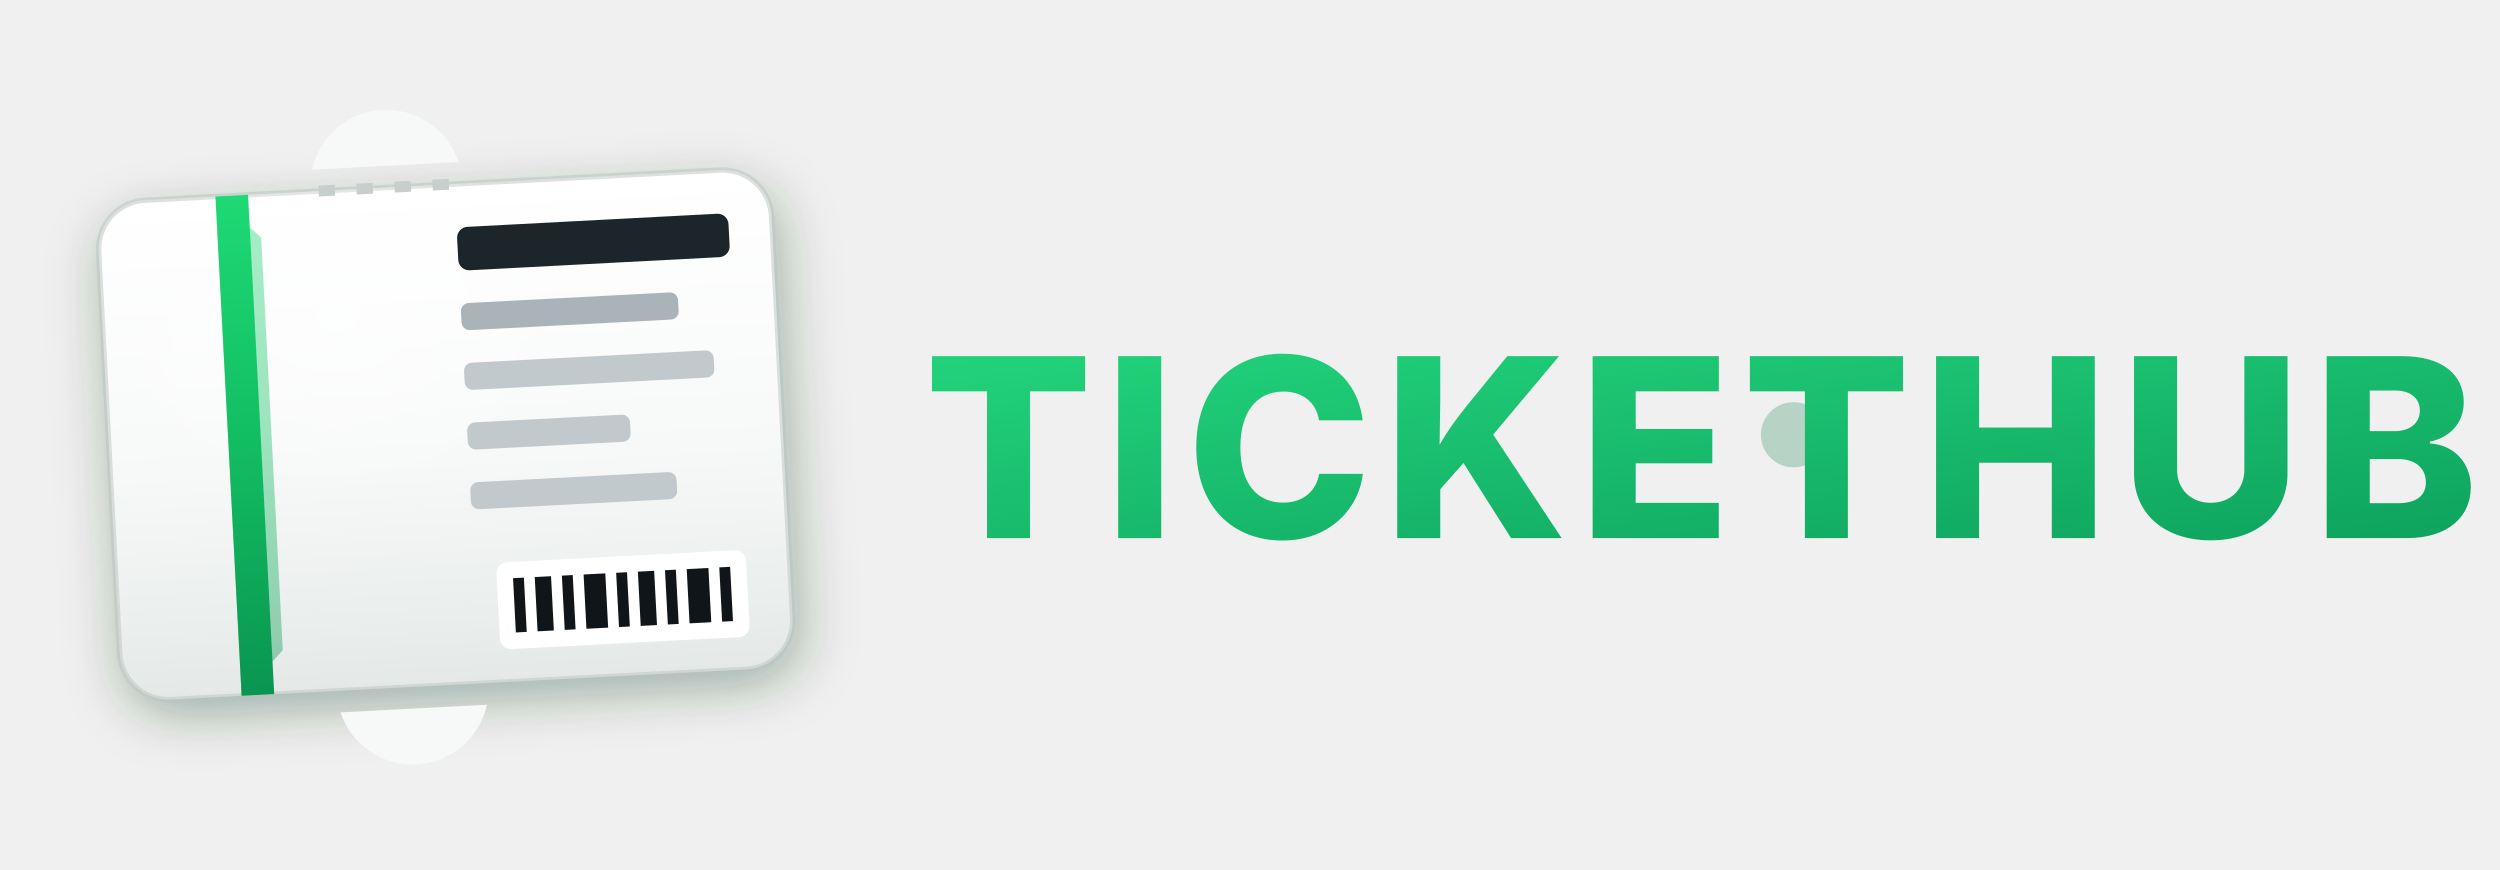
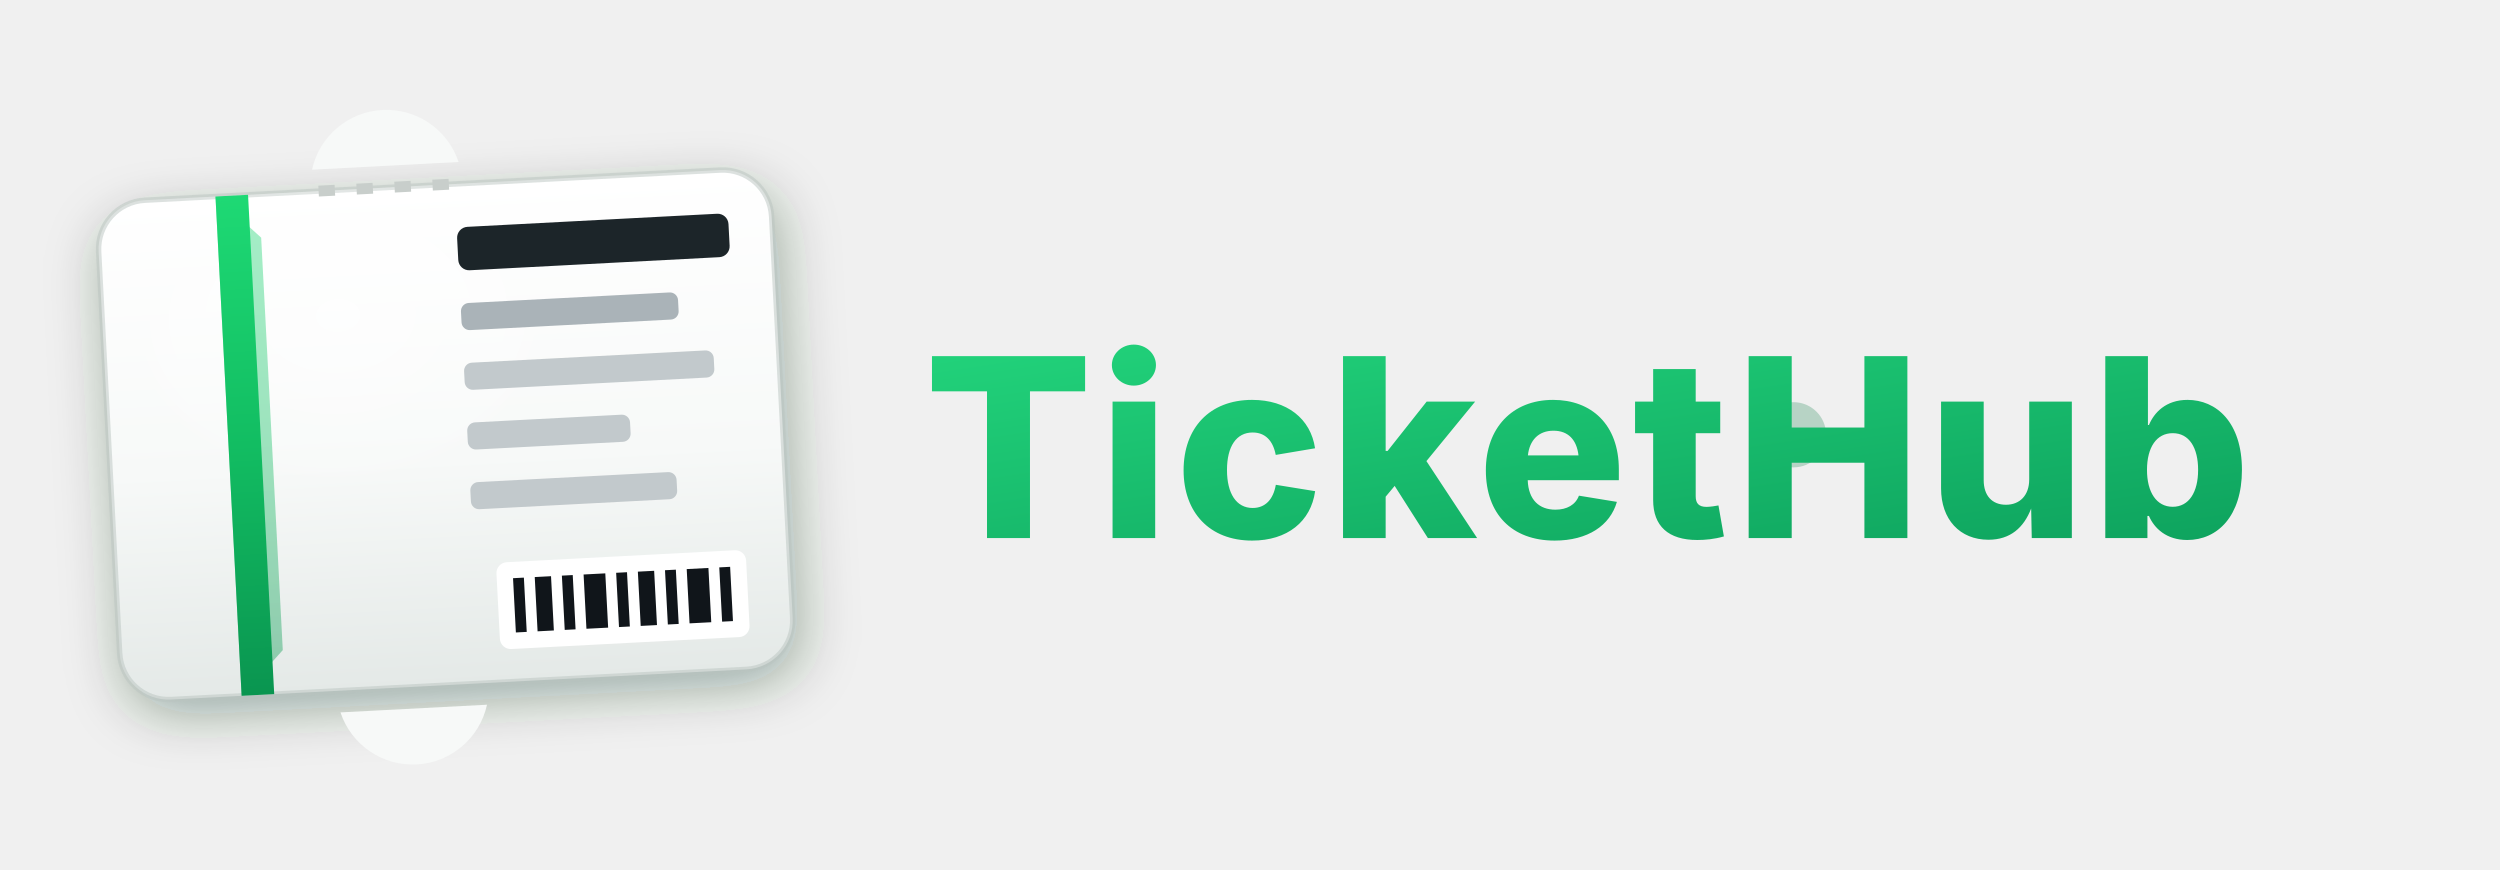
<svg xmlns="http://www.w3.org/2000/svg" viewBox="0 0 460 160">
  <defs>
    <linearGradient id="grad" x1="0" y1="0" x2="1" y2="1">
      <stop offset="0" stop-color="#22d37b" />
      <stop offset="1" stop-color="#0ea35e" />
    </linearGradient>
    <linearGradient id="bodyTop" x1="0" y1="0" x2="0" y2="1">
      <stop offset="0" stop-color="#ffffff" />
      <stop offset="0.55" stop-color="#f7f9f8" />
      <stop offset="1" stop-color="#e4e9e7" />
    </linearGradient>
    <linearGradient id="bandG" x1="0" y1="0" x2="0" y2="1">
      <stop offset="0" stop-color="#1ed974" />
      <stop offset="0.5" stop-color="#12bd62" />
      <stop offset="1" stop-color="#0a9550" />
    </linearGradient>
    <radialGradient id="sheen" cx="0.35" cy="0.25" r="0.9">
      <stop offset="0" stop-color="#ffffff" stop-opacity="0.55" />
      <stop offset="0.4" stop-color="#ffffff" stop-opacity="0" />
    </radialGradient>
    <filter id="soft" x="-30%" y="-40%" width="170%" height="200%">
      <feGaussianBlur in="SourceAlpha" stdDeviation="5" />
      <feOffset dx="1" dy="3" result="off" />
      <feFlood flood-color="#0b3a21" flood-opacity="0.35" />
      <feComposite in2="off" operator="in" />
    </filter>
    <filter id="grain">
      <feTurbulence type="fractalNoise" baseFrequency="0.9" numOctaves="2" stitchTiles="stitch" result="n" />
      <feColorMatrix in="n" type="matrix" values="0 0 0 0 0  0 0 0 0 0  0 0 0 0 0  0 0 0 0.05 0" />
    </filter>
  </defs>
  <circle cx="330" cy="80" r="6" fill="#0a7a45" opacity="0.25" />
  <g transform="rotate(-3 82 80)">
    <rect x="20" y="34" width="124" height="92" rx="9" fill="#0b3a21" filter="url(#soft)" />
    <rect x="20" y="34" width="124" height="92" rx="9" fill="url(#bodyTop)" />
    <rect x="20" y="34" width="124" height="92" rx="9" opacity="0.5" filter="url(#shadow)" fill="none" stroke="#b9c4c0" stroke-width="1" />
    <rect x="20" y="34" width="124" height="92" rx="9" fill="url(#sheen)" />
    <path d="M42 34h6v92h-6z" fill="url(#bandG)" />
    <path d="M42 34l8 8v76l-8 8z" fill="url(#bandG)" opacity="0.4" />
    <path d="M60 30a14 14 0 0 1 27 0" fill="#f7f9f8" />
    <path d="M61 34h24" stroke="#c8cecb" stroke-width="2" stroke-dasharray="3 4" />
    <path d="M60 130a14 14 0 0 0 27 0" fill="#f7f9f8" />
    <path d="M61 126h-1" stroke="#c8cecb" stroke-width="1" opacity="0" />
    <rect x="86" y="42" width="50" height="8" rx="2" fill="#1c2529" />
    <rect x="86" y="56" width="40" height="5" rx="1.5" fill="#aab3b8" />
    <rect x="86" y="67" width="46" height="5" rx="1.5" fill="#c2c9cc" />
    <rect x="86" y="78" width="30" height="5" rx="1.5" fill="#c2c9cc" />
    <rect x="86" y="89" width="38" height="5" rx="1.5" fill="#c2c9cc" />
  </g>
  <g transform="rotate(-3 82 80)">
    <rect x="90" y="104" width="46" height="16" rx="2" fill="#ffffff" />
    <g fill="#10151a">
      <rect x="93" y="107" width="2" height="10" />
      <rect x="97" y="107" width="3" height="10" />
      <rect x="102" y="107" width="2" height="10" />
      <rect x="106" y="107" width="4" height="10" />
      <rect x="112" y="107" width="2" height="10" />
      <rect x="116" y="107" width="3" height="10" />
      <rect x="121" y="107" width="2" height="10" />
      <rect x="125" y="107" width="4" height="10" />
      <rect x="131" y="107" width="2" height="10" />
    </g>
  </g>
-   <text x="170" y="99" textLength="272" lengthAdjust="spacingAndGlyphs" font-family="Inter, 'Segoe UI', Arial, sans-serif" font-size="46" font-weight="800" letter-spacing="2" fill="url(#grad)">TICKETHUB</text>
+   <text x="170" y="99" textLength="272" lengthAdjust="spacingAndGlyphs" font-family="Inter, 'Segoe UI', Arial, sans-serif" font-size="46" font-weight="800" letter-spacing="1" fill="url(#grad)">TicketHub</text>
</svg>
